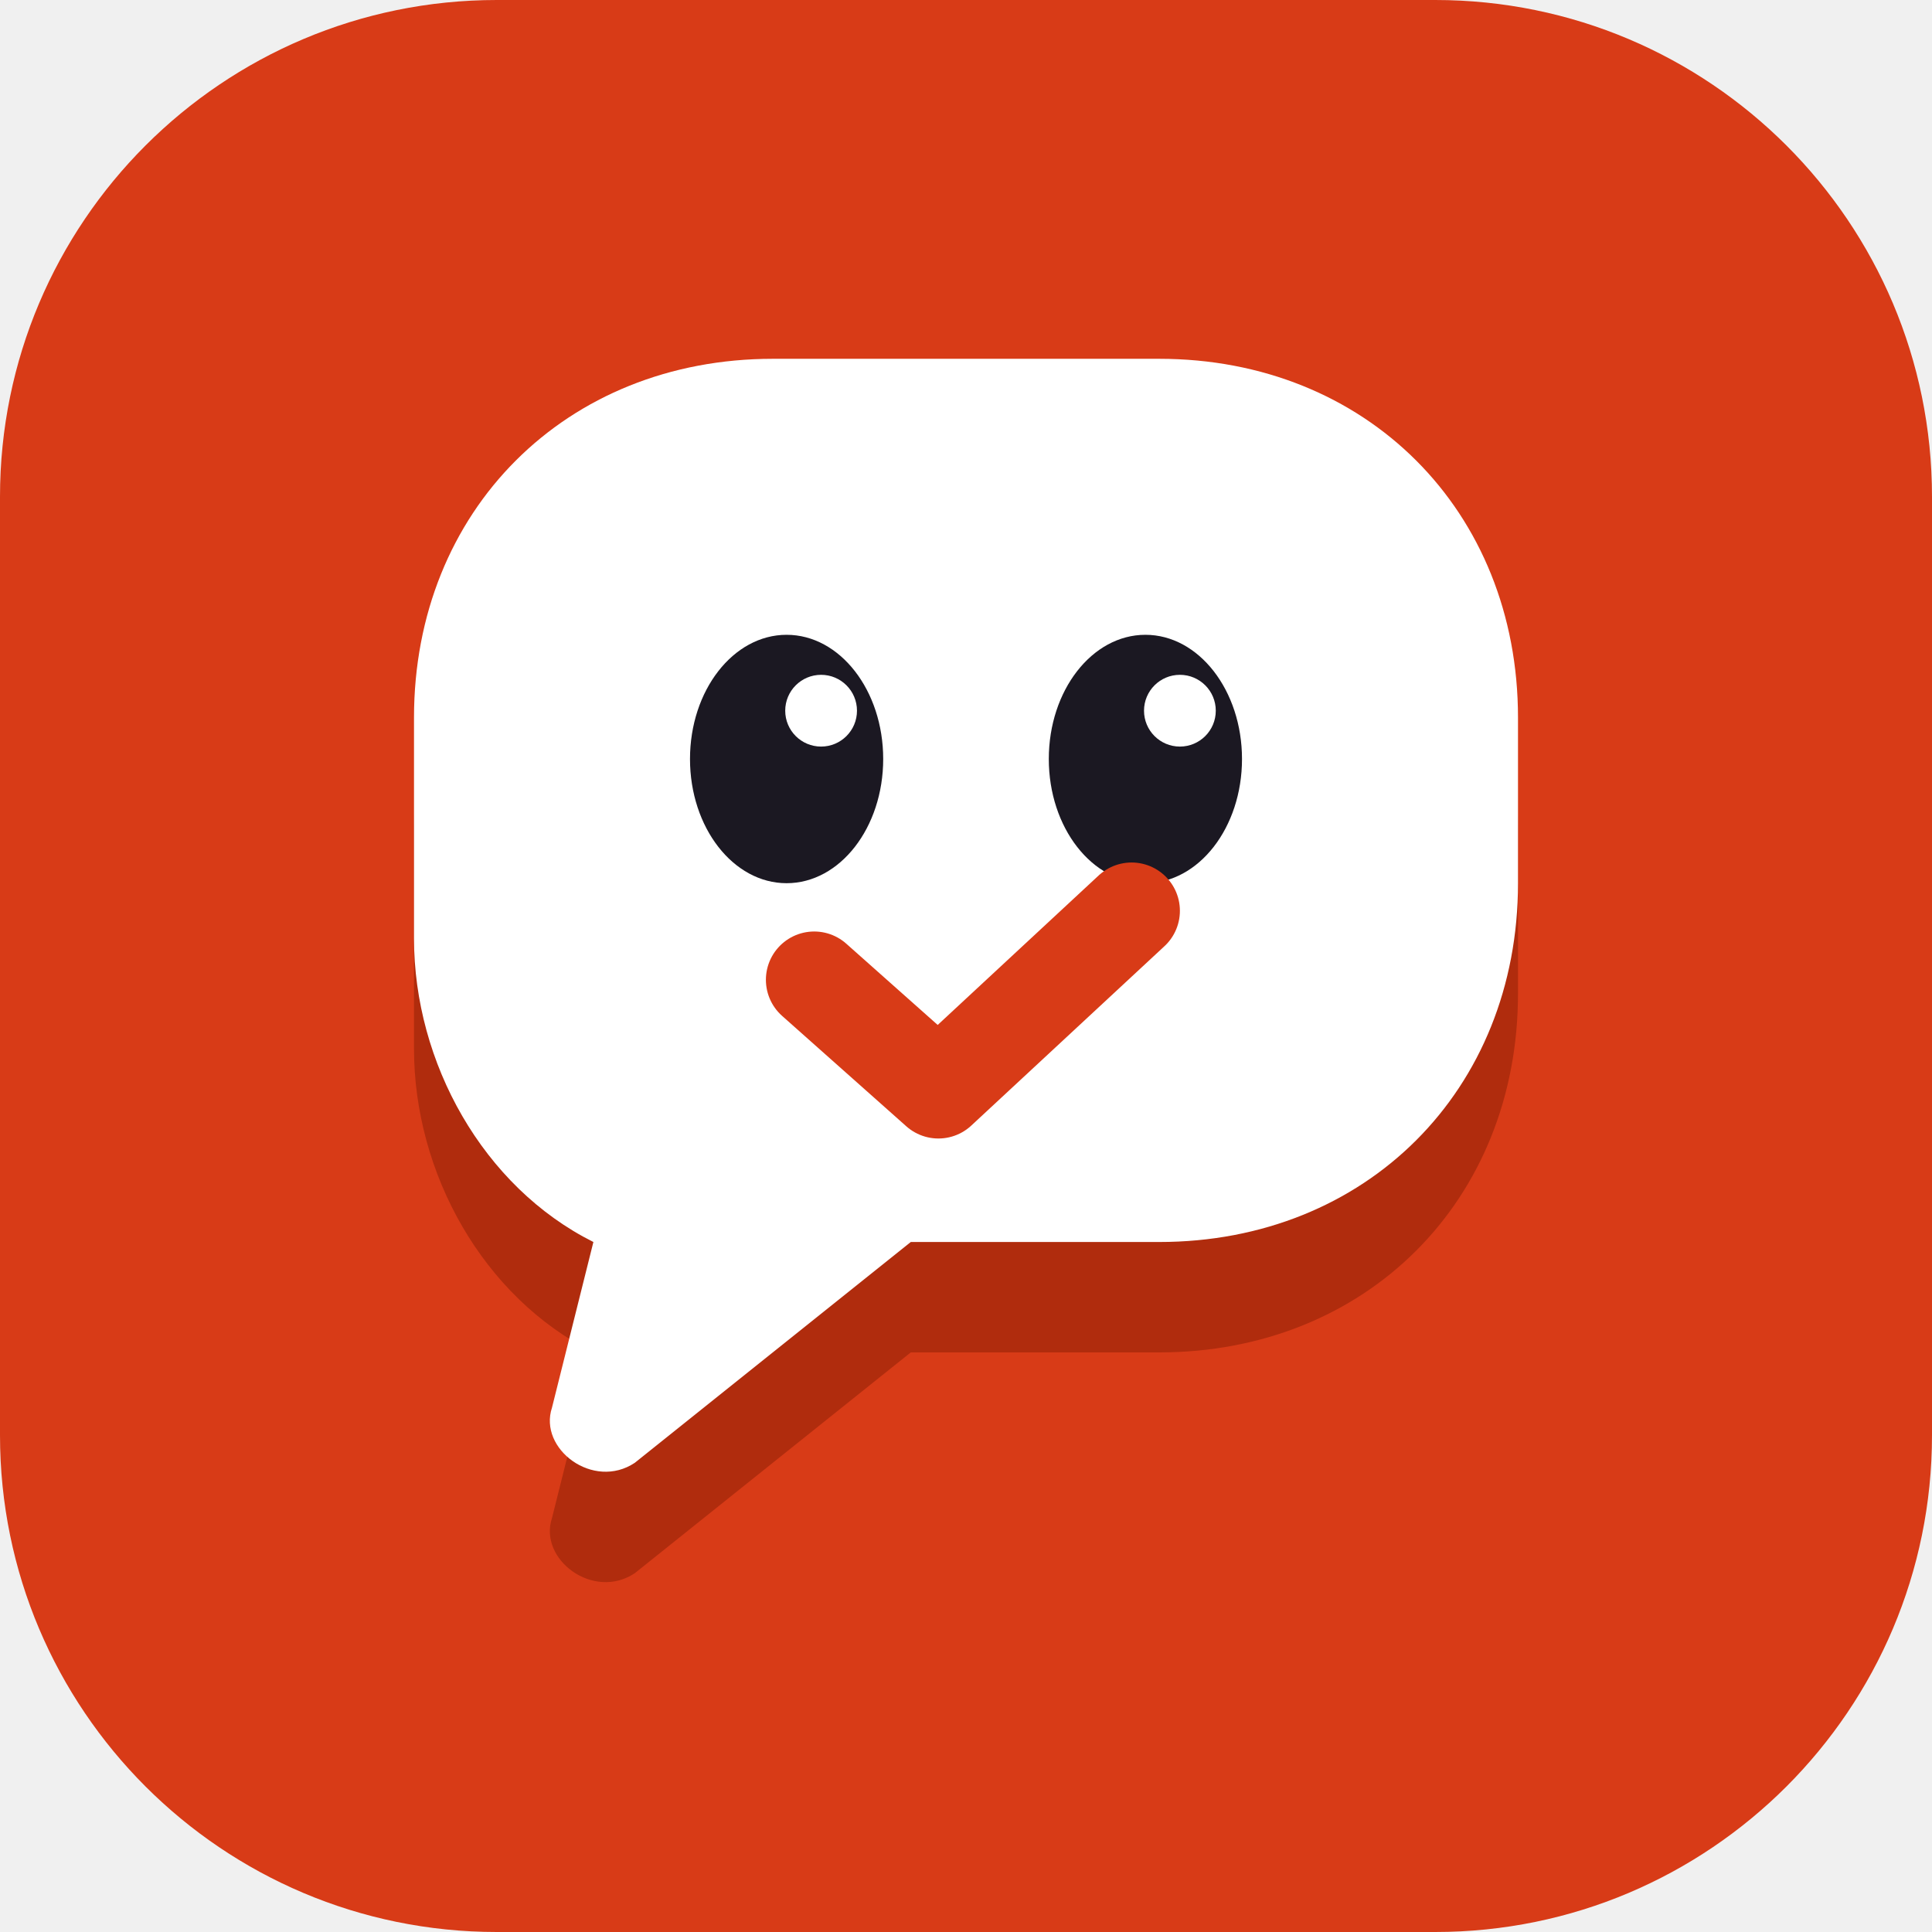
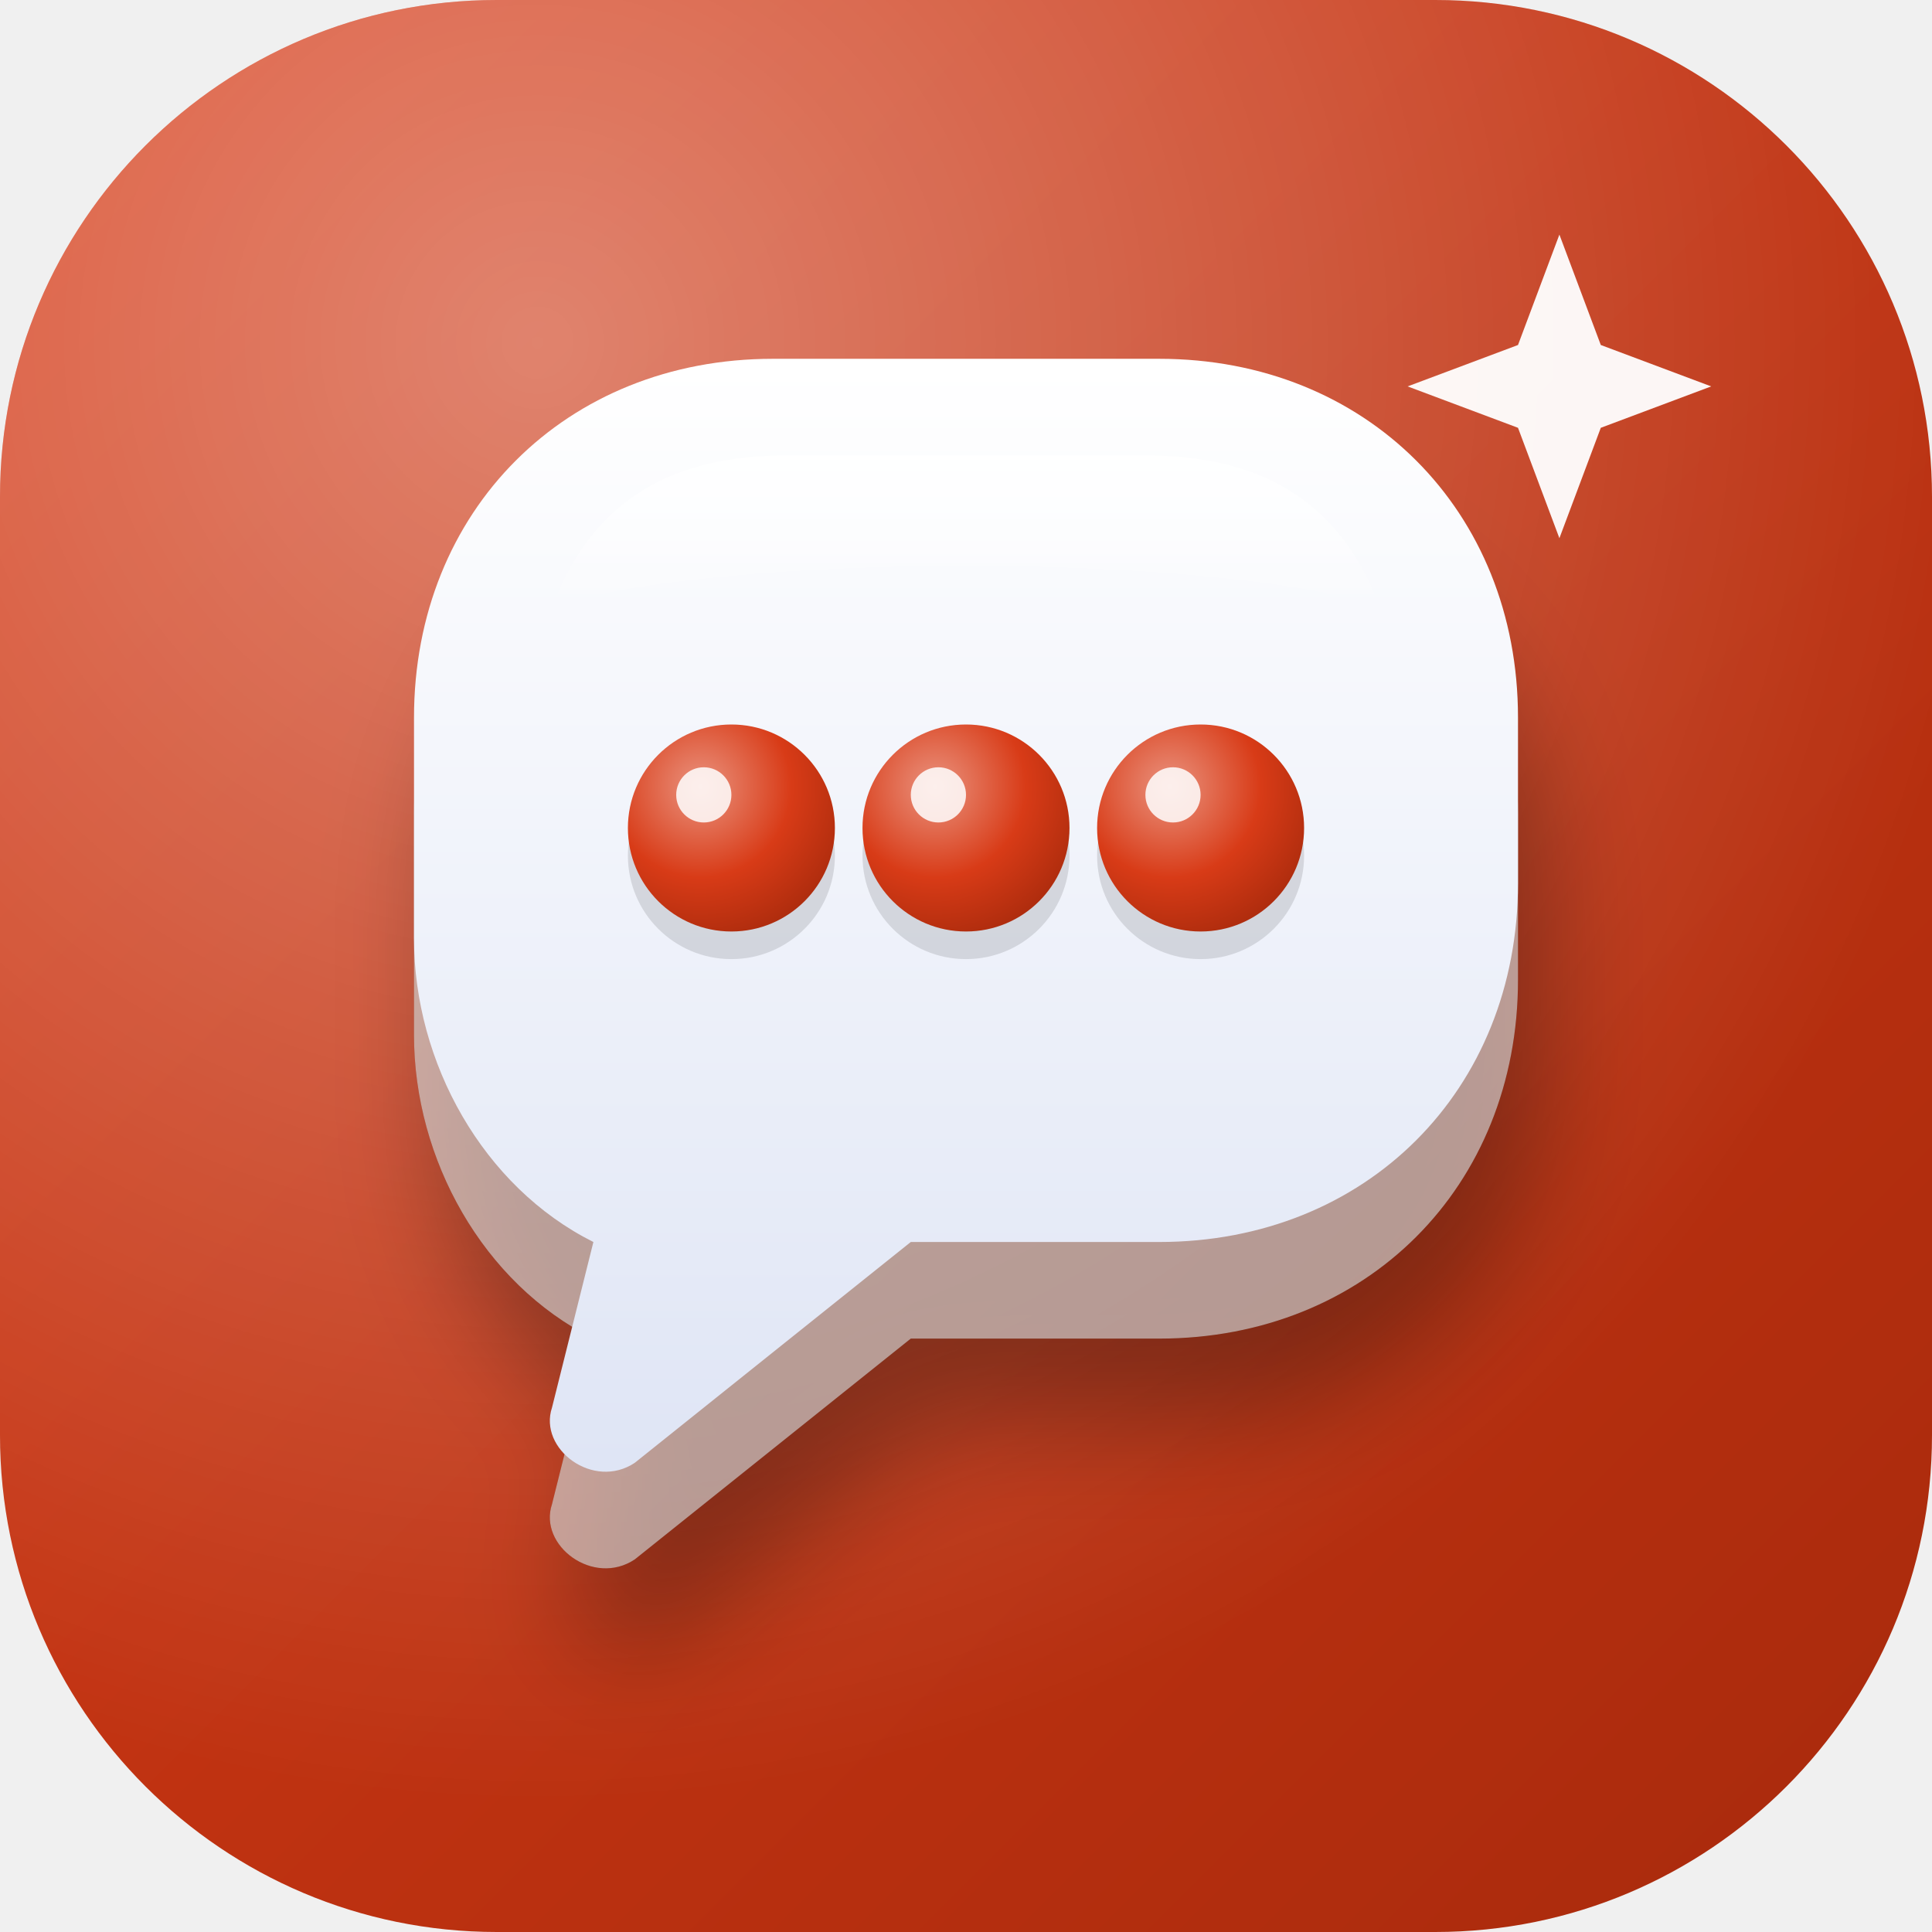
<svg xmlns="http://www.w3.org/2000/svg" width="140" height="140" viewBox="0 0 140 140">
-   <rect width="140" height="140" rx="36" fill="#d83b17" />
-   <path d="M30 52c0-15 11-26 26-26h28c15 0 26 11 26 26v12c0 15-11 26-26 26H66l-20 16c-3 2-7-1-6-4l3-12c-8-4-13-13-13-22z" transform="translate(0 8)" fill="#b02c0d" />
-   <path d="M30 52c0-15 11-26 26-26h28c15 0 26 11 26 26v12c0 15-11 26-26 26H66l-20 16c-3 2-7-1-6-4l3-12c-8-4-13-13-13-22z" fill="#fff" />
-   <ellipse cx="57" cy="55" rx="7" ry="9" fill="#1b1822" />
-   <ellipse cx="83" cy="55" rx="7" ry="9" fill="#1b1822" />
-   <circle cx="59.5" cy="51.5" r="2.6" fill="#fff" />
-   <circle cx="85.5" cy="51.5" r="2.6" fill="#fff" />
-   <path d="M59 71l9 8 14-13" fill="none" stroke="#d83b17" stroke-width="7" stroke-linecap="round" stroke-linejoin="round" />
+   <defs>
+     <linearGradient id="t" x1="0" y1="0" x2="1" y2="1">
+       <stop offset="0" stop-color="#d83b17" />
+       <stop offset="1" stop-color="#a82a0c" />
+     </linearGradient>
+     <radialGradient id="g" cx=".28" cy=".18" r=".75">
+       <stop offset="0" stop-color="#fff" stop-opacity=".38" />
+       <stop offset="1" stop-color="#fff" stop-opacity="0" />
+     </radialGradient>
+     <linearGradient id="f" x1="0" y1="0" x2="0" y2="1">
+       <stop offset="0" stop-color="#fff" />
+       <stop offset="1" stop-color="#dfe5f5" />
+     </linearGradient>
+     <linearGradient id="h" x1="0" y1="0" x2="0" y2="1">
+       <stop offset="0" stop-color="#fff" stop-opacity=".95" />
+       <stop offset="1" stop-color="#fff" stop-opacity="0" />
+     </linearGradient>
+     <radialGradient id="d" cx=".35" cy=".3" r=".8">
+       <stop offset="0" stop-color="#ea937f" />
+       <stop offset=".55" stop-color="#d83b17" />
+       <stop offset="1" stop-color="#a82a0c" />
+     </radialGradient>
+     <clipPath id="c">
+       <rect width="140" height="140" rx="36" />
+     </clipPath>
+     <filter id="s" x="-20%" y="-20%" width="140%" height="160%">
+       <feGaussianBlur stdDeviation="4" />
+     </filter>
+   </defs>
+   <rect width="140" height="140" rx="36" fill="url(#t)" />
+   <rect width="140" height="140" rx="36" fill="url(#g)" />
+   <path d="M30 52c0-15 11-26 26-26h28c15 0 26 11 26 26v12c0 15-11 26-26 26H66l-20 16c-3 2-7-1-6-4l3-12c-8-4-13-13-13-22z" transform="translate(2 13)" fill="#000" opacity=".32" filter="url(#s)" />
+   <g fill="#000" opacity=".28">
+     <path d="M30 52c0-15 11-26 26-26h28c15 0 26 11 26 26v12c0 15-11 26-26 26H66l-20 16c-3 2-7-1-6-4l3-12c-8-4-13-13-13-22z" transform="translate(0 7)" />
+   </g>
+   <path d="M30 52c0-15 11-26 26-26h28c15 0 26 11 26 26v12c0 15-11 26-26 26H66l-20 16c-3 2-7-1-6-4l3-12c-8-4-13-13-13-22z" transform="translate(0 7)" fill="#fff" opacity=".55" />
+   <path d="M30 52c0-15 11-26 26-26h28c15 0 26 11 26 26v12c0 15-11 26-26 26H66l-20 16c-3 2-7-1-6-4l3-12c-8-4-13-13-13-22z" fill="url(#f)" />
+   <path d="M40 44c3-8 9-11 17-11h26c8 0 14 3 17 11c-12-4-48-4-60 0z" fill="url(#h)" opacity=".9" />
+   <circle cx="53" cy="62" r="7.5" fill="#000" opacity=".12" />
+   <circle cx="53" cy="60" r="7.5" fill="url(#d)" />
+   <circle cx="51" cy="57.6" r="2" fill="#fff" opacity=".85" />
+   <circle cx="70" cy="62" r="7.5" fill="#000" opacity=".12" />
+   <circle cx="70" cy="60" r="7.5" fill="url(#d)" />
+   <circle cx="68" cy="57.6" r="2" fill="#fff" opacity=".85" />
+   <circle cx="87" cy="62" r="7.5" fill="#000" opacity=".12" />
+   <circle cx="87" cy="60" r="7.5" fill="url(#d)" />
+   <circle cx="85" cy="57.6" r="2" fill="#fff" opacity=".85" />
+   <path d="M113 17l3 8 8 3-8 3-3 8-3-8-8-3 8-3z" fill="#fff" opacity=".95" />
</svg>
